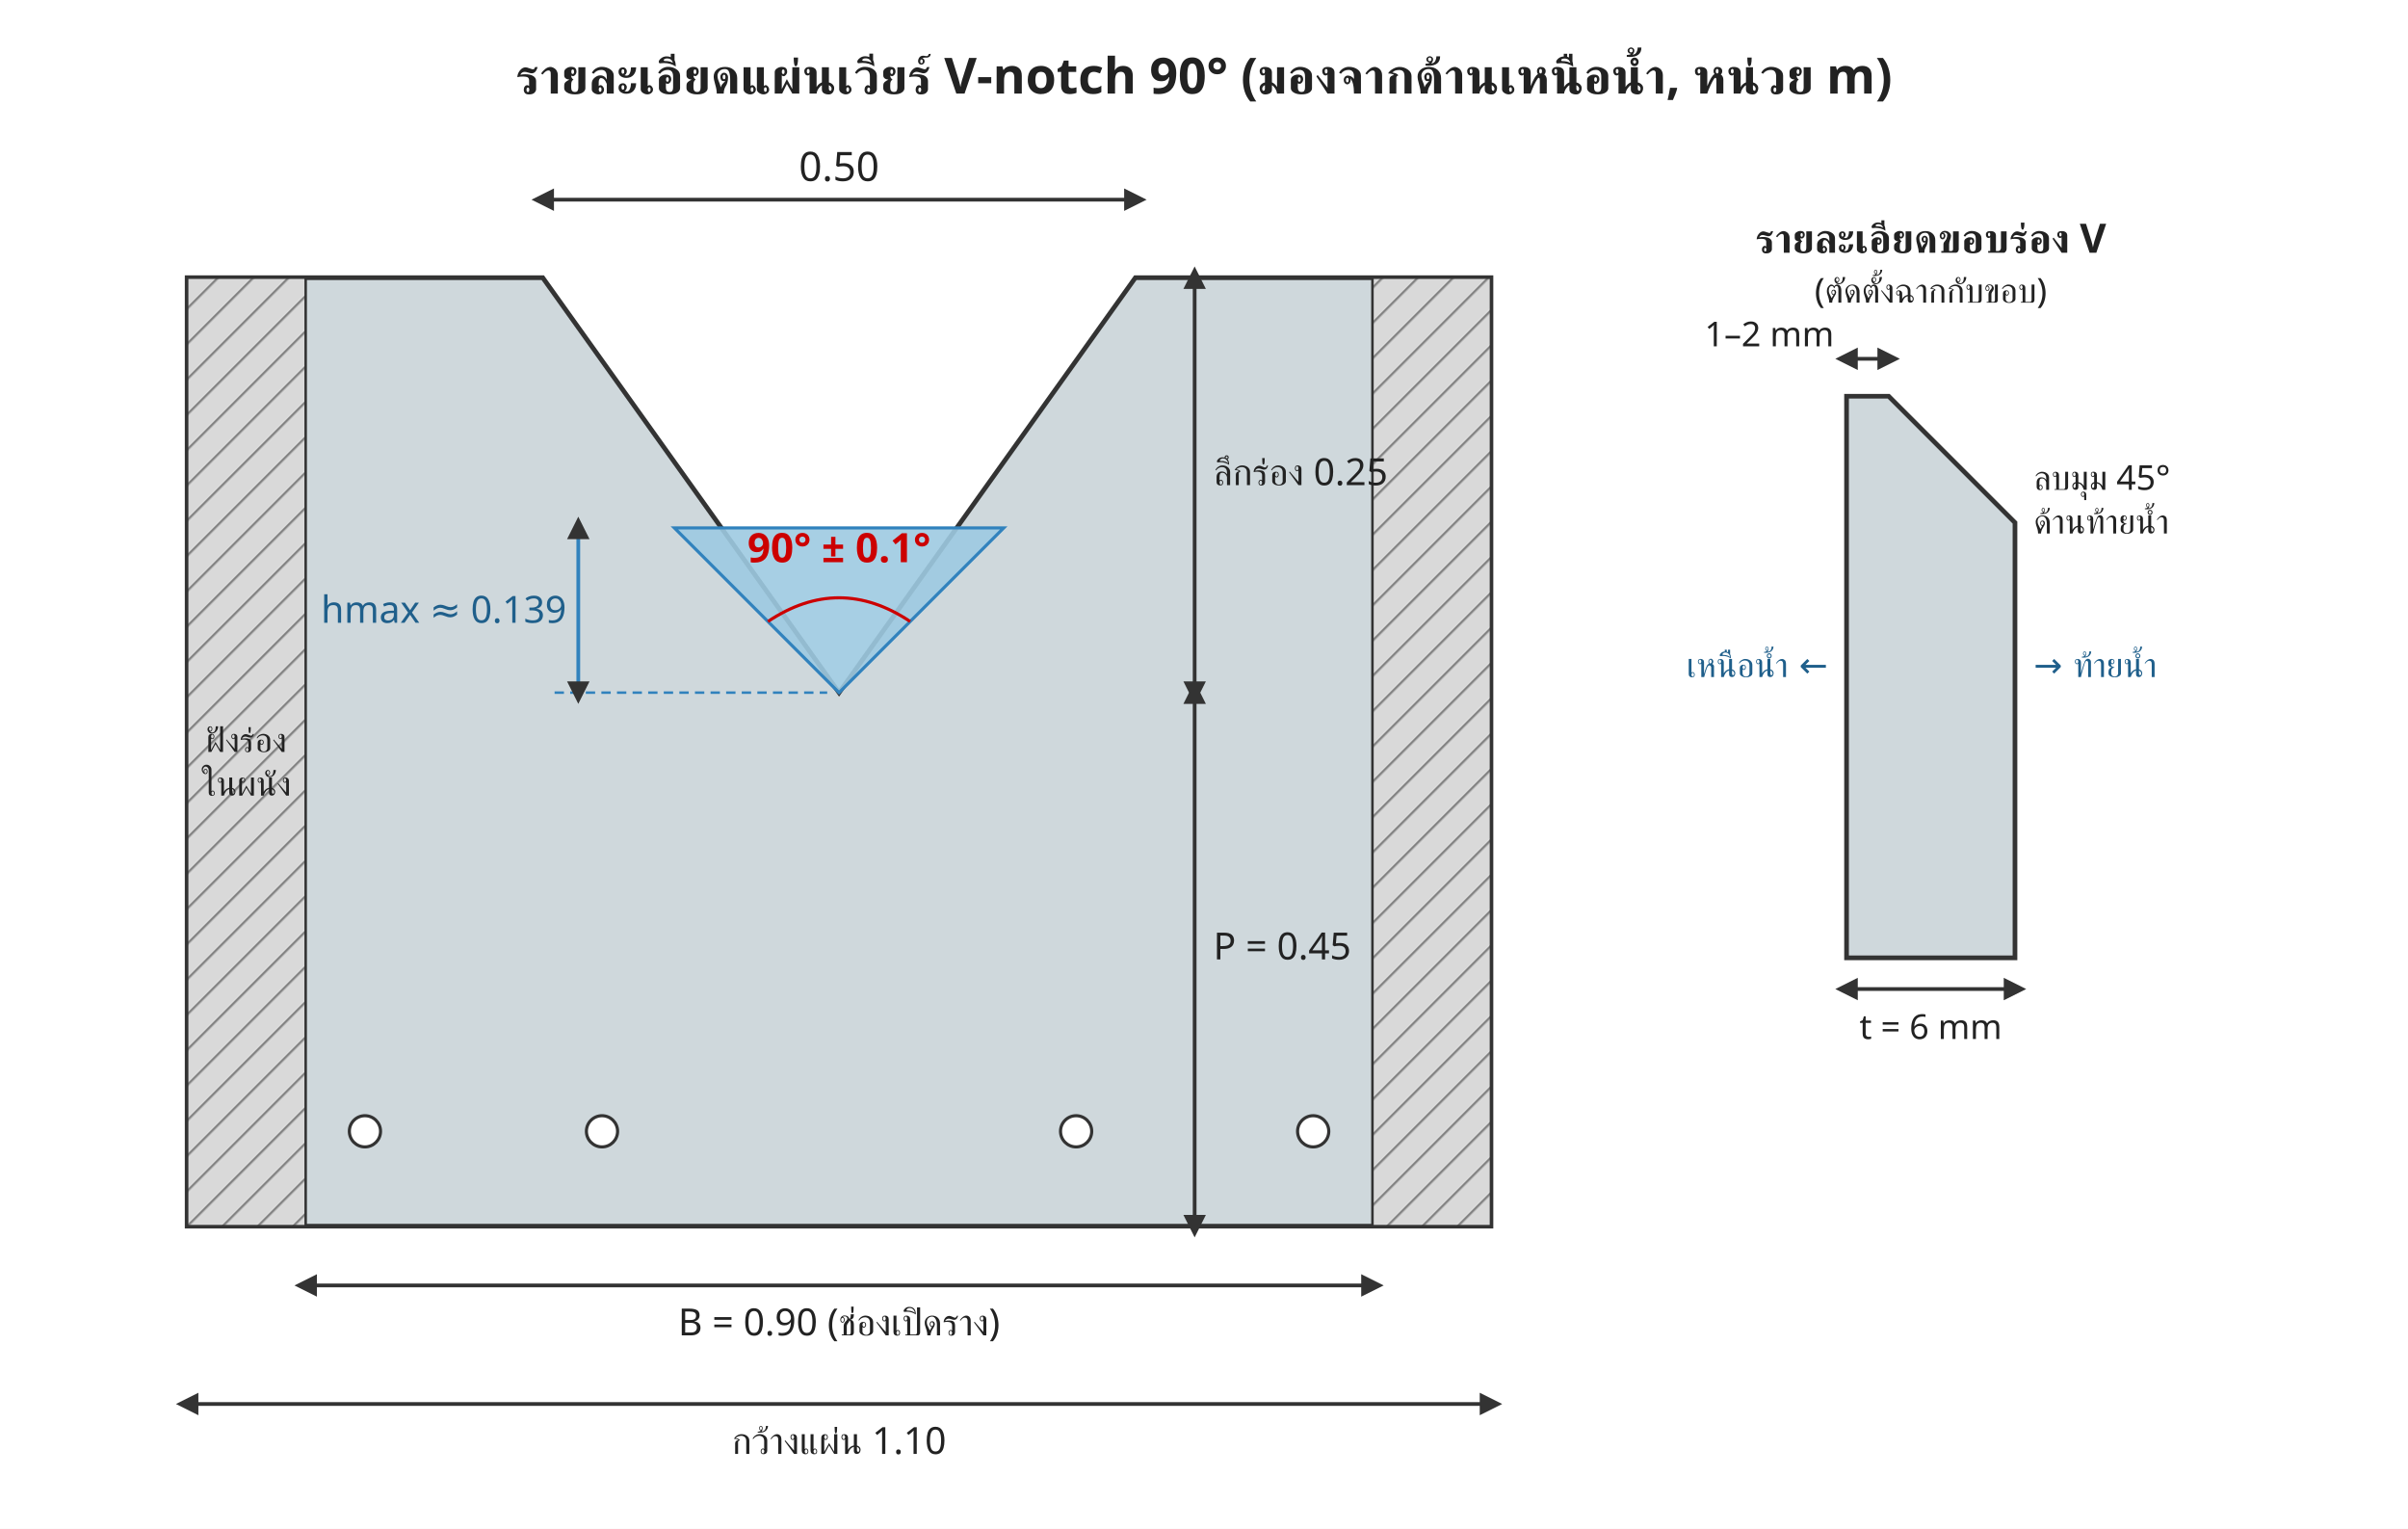
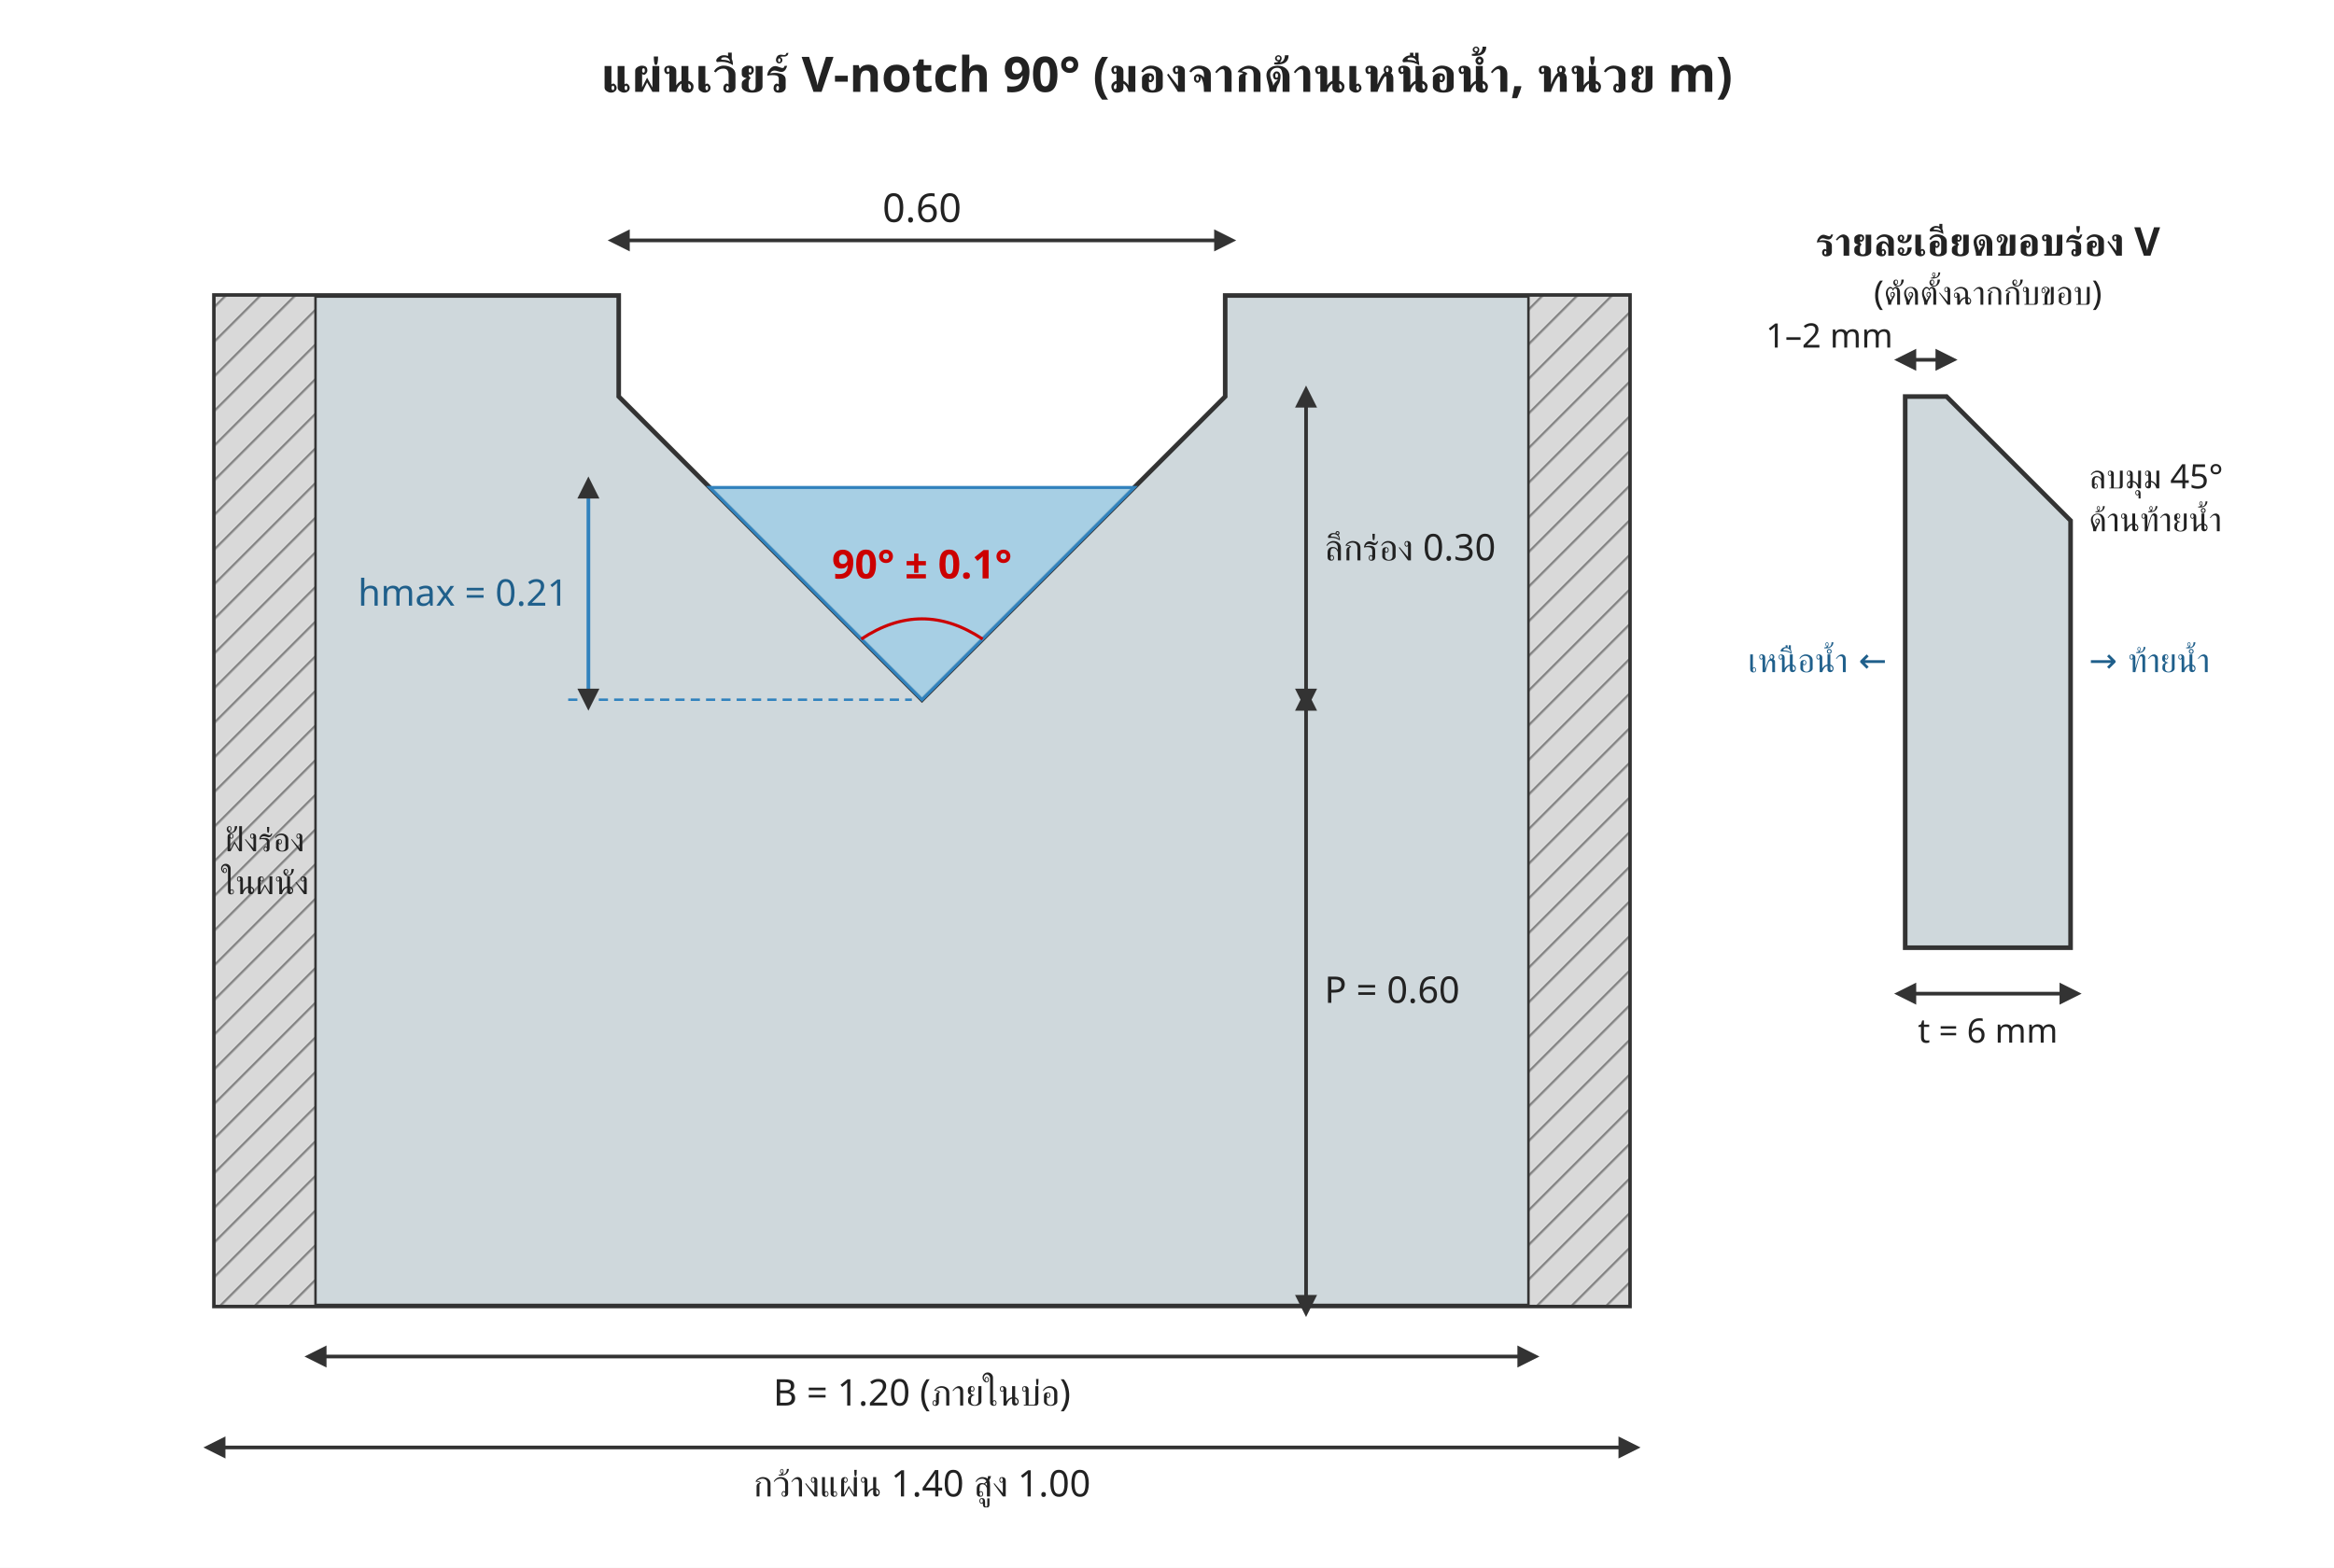
- <svg xmlns="http://www.w3.org/2000/svg" viewBox="0 0 772 490" width="772" height="490" font-family="Sarabun, Tahoma, sans-serif">
+ <svg xmlns="http://www.w3.org/2000/svg" viewBox="0 0 762 512" width="762" height="512" font-family="Sarabun, Tahoma, sans-serif">
  <defs>
    <pattern id="rc" width="8" height="8" patternUnits="userSpaceOnUse" patternTransform="rotate(45)">
      <rect width="8" height="8" fill="#d9d9d9" />
      <line x1="0" y1="0" x2="0" y2="8" stroke="#888" stroke-width="1.5" />
    </pattern>
    <marker id="a" viewBox="0 0 10 10" refX="5" refY="5" markerWidth="6" markerHeight="6" orient="auto-start-reverse">
      <path d="M0,0 L10,5 L0,10 z" fill="#333" />
    </marker>
  </defs>
-   <rect width="772" height="490" fill="white" />
-   <text x="386.0" y="30.0" font-size="16" text-anchor="middle" fill="#222" font-weight="bold">รายละเอียดแผ่นเวียร์ V-notch 90° (มองจากด้านเหนือน้ำ, หน่วย m)</text>
-   <polygon points="60.0,89.0 174.0,89.0 269.0,222.0 364.0,89.0 478.0,89.0 478.0,393.0 60.0,393.0" fill="#cfd8dc" stroke="#333" stroke-width="1.5" fill-opacity="1" />
-   <rect x="60.0" y="89.0" width="38.0" height="304.0" fill="url(#rc)" stroke="#333" stroke-width="0.8" />
-   <rect x="440.0" y="89.0" width="38.0" height="304.0" fill="url(#rc)" stroke="#333" stroke-width="0.8" />
-   <text x="79.0" y="241.0" font-size="11" text-anchor="middle" fill="#222" font-weight="normal">ฝังร่อง</text>
-   <text x="79.0" y="255.0" font-size="11" text-anchor="middle" fill="#222" font-weight="normal">ในผนัง</text>
-   <circle cx="117.0" cy="362.6" r="5" fill="white" stroke="#333" />
-   <circle cx="193.0" cy="362.6" r="5" fill="white" stroke="#333" />
-   <circle cx="345.0" cy="362.6" r="5" fill="white" stroke="#333" />
-   <circle cx="421.0" cy="362.6" r="5" fill="white" stroke="#333" />
-   <polygon points="216.2,169.2 269.0,222.0 321.8,169.2" fill="#9ecae1" stroke="#3182bd" stroke-width="1" fill-opacity="0.9" />
-   <line x1="174.0" y1="64.0" x2="364.0" y2="64.0" stroke="#333" stroke-width="1.2" marker-start="url(#a)" marker-end="url(#a)" />
-   <text x="269.0" y="58.0" font-size="13" text-anchor="middle" fill="#222" font-weight="normal">0.50</text>
-   <line x1="383.0" y1="89.0" x2="383.0" y2="222.0" stroke="#333" stroke-width="1.2" marker-start="url(#a)" marker-end="url(#a)" />
-   <text x="389.0" y="155.5" font-size="12" text-anchor="start" fill="#222" font-weight="normal">ลึกร่อง 0.25</text>
-   <line x1="383.0" y1="222.0" x2="383.0" y2="393.0" stroke="#333" stroke-width="1.2" marker-start="url(#a)" marker-end="url(#a)" />
-   <text x="389.0" y="307.5" font-size="12" text-anchor="start" fill="#222" font-weight="normal">P = 0.45</text>
-   <line x1="98.0" y1="412.0" x2="440.0" y2="412.0" stroke="#333" stroke-width="1.2" marker-start="url(#a)" marker-end="url(#a)" />
-   <text x="269.0" y="428.0" font-size="12" text-anchor="middle" fill="#222" font-weight="normal">B = 0.90 (ช่องเปิดราง)</text>
-   <line x1="60.0" y1="450.0" x2="478.0" y2="450.0" stroke="#333" stroke-width="1.2" marker-start="url(#a)" marker-end="url(#a)" />
-   <text x="269.0" y="466.0" font-size="12" text-anchor="middle" fill="#222" font-weight="normal">กว้างแผ่น 1.10</text>
-   <line x1="177.8" y1="222.0" x2="265.2" y2="222.0" stroke="#3182bd" stroke-width="0.8" stroke-dasharray="3 2" />
-   <line x1="185.4" y1="169.2" x2="185.4" y2="222.0" stroke="#3182bd" stroke-width="1.2" marker-start="url(#a)" marker-end="url(#a)" />
-   <text x="181.6" y="199.6" font-size="12" text-anchor="end" fill="#1f5f8b" font-weight="normal">hmax ≈ 0.139</text>
-   <path d="M246.2,199.2 Q269.0,184.0 291.8,199.2" fill="none" stroke="#c00" />
-   <text x="269.0" y="180.2" font-size="13" text-anchor="middle" fill="#c00" font-weight="bold">90° ± 0.1°</text>
-   <polygon points="592.0,127.0 605.5,127.0 646.0,167.5 646.0,307.0 592.0,307.0" fill="#cfd8dc" stroke="#333" stroke-width="1.5" fill-opacity="1" />
-   <text x="619.0" y="81.0" font-size="13" text-anchor="middle" fill="#222" font-weight="bold">รายละเอียดขอบร่อง V</text>
-   <text x="619.0" y="97.0" font-size="11" text-anchor="middle" fill="#222" font-weight="normal">(ตัดตั้งฉากกับขอบ)</text>
-   <line x1="592.0" y1="115.0" x2="605.5" y2="115.0" stroke="#333" stroke-width="1.2" marker-start="url(#a)" marker-end="url(#a)" />
-   <text x="588.0" y="111.0" font-size="11" text-anchor="end" fill="#222" font-weight="normal">1–2 mm</text>
-   <line x1="592.0" y1="317.0" x2="646.0" y2="317.0" stroke="#333" stroke-width="1.2" marker-start="url(#a)" marker-end="url(#a)" />
-   <text x="619.0" y="333.0" font-size="11" text-anchor="middle" fill="#222" font-weight="normal">t = 6 mm</text>
-   <text x="586.0" y="217.0" font-size="11" text-anchor="end" fill="#1f5f8b" font-weight="normal">เหนือน้ำ ←</text>
-   <text x="652.0" y="217.0" font-size="11" text-anchor="start" fill="#1f5f8b" font-weight="normal">→ ท้ายน้ำ</text>
-   <text x="652.0" y="157.0" font-size="11" text-anchor="start" fill="#222" font-weight="normal">ลบมุม 45°</text>
-   <text x="652.0" y="171.0" font-size="11" text-anchor="start" fill="#222" font-weight="normal">ด้านท้ายน้ำ</text>
+   <rect width="762" height="512" fill="white" />
+   <text x="381.0" y="30.0" font-size="16" text-anchor="middle" fill="#222" font-weight="bold">แผ่นเวียร์ V-notch 90° (มองจากด้านเหนือน้ำ, หน่วย m)</text>
+   <polygon points="70.0,96.5 202.0,96.5 202.0,129.5 301.0,228.5 400.0,129.5 400.0,96.5 532.0,96.5 532.0,426.5 70.0,426.5" fill="#cfd8dc" stroke="#333" stroke-width="1.5" fill-opacity="1" />
+   <rect x="70.0" y="96.5" width="33.0" height="330.0" fill="url(#rc)" stroke="#333" stroke-width="0.8" />
+   <rect x="499.0" y="96.5" width="33.0" height="330.0" fill="url(#rc)" stroke="#333" stroke-width="0.8" />
+   <text x="86.5" y="278.0" font-size="11" text-anchor="middle" fill="#222" font-weight="normal">ฝังร่อง</text>
+   <text x="86.5" y="292.0" font-size="11" text-anchor="middle" fill="#222" font-weight="normal">ในผนัง</text>
+   <polygon points="231.7,159.2 301.0,228.5 370.3,159.2" fill="#9ecae1" stroke="#3182bd" stroke-width="1" fill-opacity="0.9" />
+   <line x1="202.0" y1="78.5" x2="400.0" y2="78.5" stroke="#333" stroke-width="1.2" marker-start="url(#a)" marker-end="url(#a)" />
+   <text x="301.0" y="72.5" font-size="13" text-anchor="middle" fill="#222" font-weight="normal">0.60</text>
+   <line x1="426.4" y1="129.5" x2="426.4" y2="228.5" stroke="#333" stroke-width="1.2" marker-start="url(#a)" marker-end="url(#a)" />
+   <text x="432.4" y="183.0" font-size="12" text-anchor="start" fill="#222" font-weight="normal">ลึกร่อง 0.30</text>
+   <line x1="426.4" y1="228.5" x2="426.4" y2="426.5" stroke="#333" stroke-width="1.2" marker-start="url(#a)" marker-end="url(#a)" />
+   <text x="432.4" y="327.5" font-size="12" text-anchor="start" fill="#222" font-weight="normal">P = 0.60</text>
+   <line x1="185.5" y1="228.5" x2="297.7" y2="228.5" stroke="#3182bd" stroke-width="0.8" stroke-dasharray="3 2" />
+   <line x1="192.1" y1="159.2" x2="192.1" y2="228.5" stroke="#3182bd" stroke-width="1.2" marker-start="url(#a)" marker-end="url(#a)" />
+   <text x="185.5" y="197.8" font-size="12" text-anchor="end" fill="#1f5f8b" font-weight="normal">hmax = 0.21</text>
+   <path d="M281.2,208.7 Q301.0,195.5 320.8,208.7" fill="none" stroke="#c00" />
+   <text x="301.0" y="188.9" font-size="13" text-anchor="middle" fill="#c00" font-weight="bold">90° ± 0.1°</text>
+   <line x1="103.0" y1="443.0" x2="499.0" y2="443.0" stroke="#333" stroke-width="1.2" marker-start="url(#a)" marker-end="url(#a)" />
+   <text x="301.0" y="459.0" font-size="12" text-anchor="middle" fill="#222" font-weight="normal">B = 1.20 (ภายในบ่อ)</text>
+   <line x1="70.0" y1="472.7" x2="532.0" y2="472.7" stroke="#333" stroke-width="1.2" marker-start="url(#a)" marker-end="url(#a)" />
+   <text x="301.0" y="488.7" font-size="12" text-anchor="middle" fill="#222" font-weight="normal">กว้างแผ่น 1.40  สูง 1.00</text>
+   <polygon points="622.0,129.5 635.5,129.5 676.0,170.0 676.0,309.5 622.0,309.5" fill="#cfd8dc" stroke="#333" stroke-width="1.5" fill-opacity="1" />
+   <text x="649.0" y="83.5" font-size="13" text-anchor="middle" fill="#222" font-weight="bold">รายละเอียดขอบร่อง V</text>
+   <text x="649.0" y="99.5" font-size="11" text-anchor="middle" fill="#222" font-weight="normal">(ตัดตั้งฉากกับขอบ)</text>
+   <line x1="622.0" y1="117.5" x2="635.5" y2="117.5" stroke="#333" stroke-width="1.2" marker-start="url(#a)" marker-end="url(#a)" />
+   <text x="618.0" y="113.5" font-size="11" text-anchor="end" fill="#222" font-weight="normal">1–2 mm</text>
+   <line x1="622.0" y1="324.5" x2="676.0" y2="324.5" stroke="#333" stroke-width="1.2" marker-start="url(#a)" marker-end="url(#a)" />
+   <text x="649.0" y="340.5" font-size="11" text-anchor="middle" fill="#222" font-weight="normal">t = 6 mm</text>
+   <text x="616.0" y="219.5" font-size="11" text-anchor="end" fill="#1f5f8b" font-weight="normal">เหนือน้ำ ←</text>
+   <text x="682.0" y="219.5" font-size="11" text-anchor="start" fill="#1f5f8b" font-weight="normal">→ ท้ายน้ำ</text>
+   <text x="682.0" y="159.5" font-size="11" text-anchor="start" fill="#222" font-weight="normal">ลบมุม 45°</text>
+   <text x="682.0" y="173.5" font-size="11" text-anchor="start" fill="#222" font-weight="normal">ด้านท้ายน้ำ</text>
</svg>
